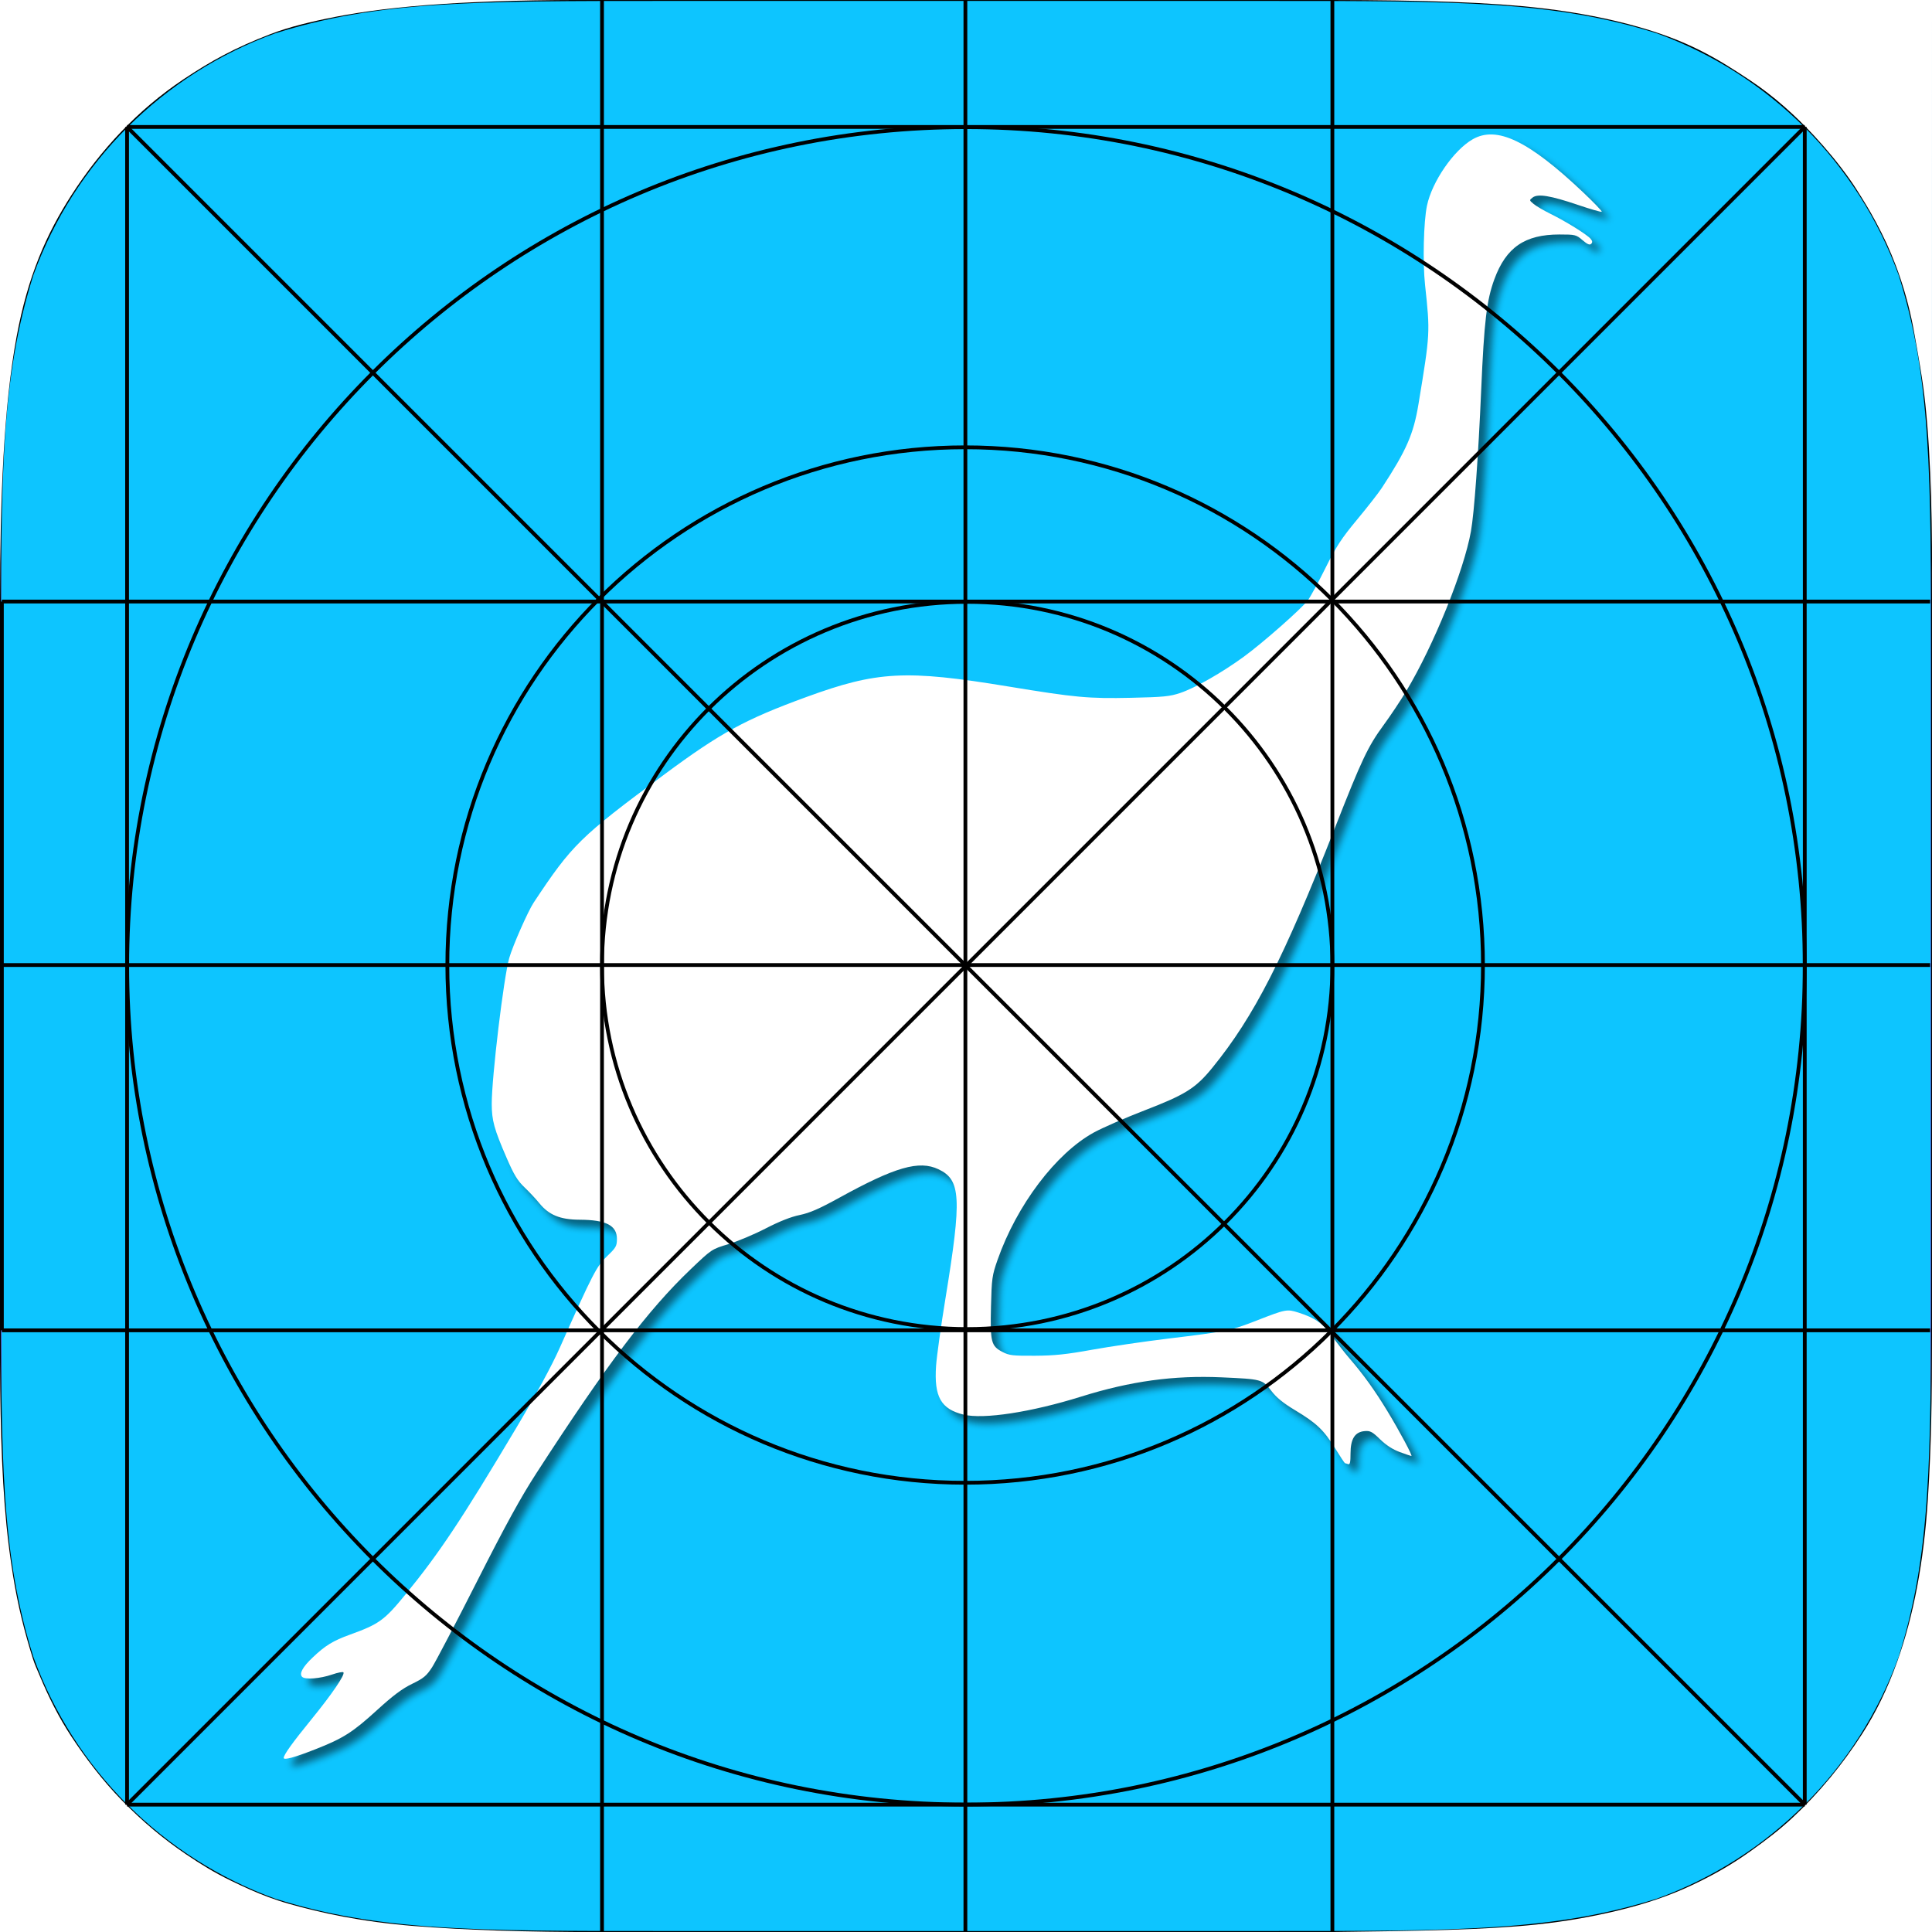
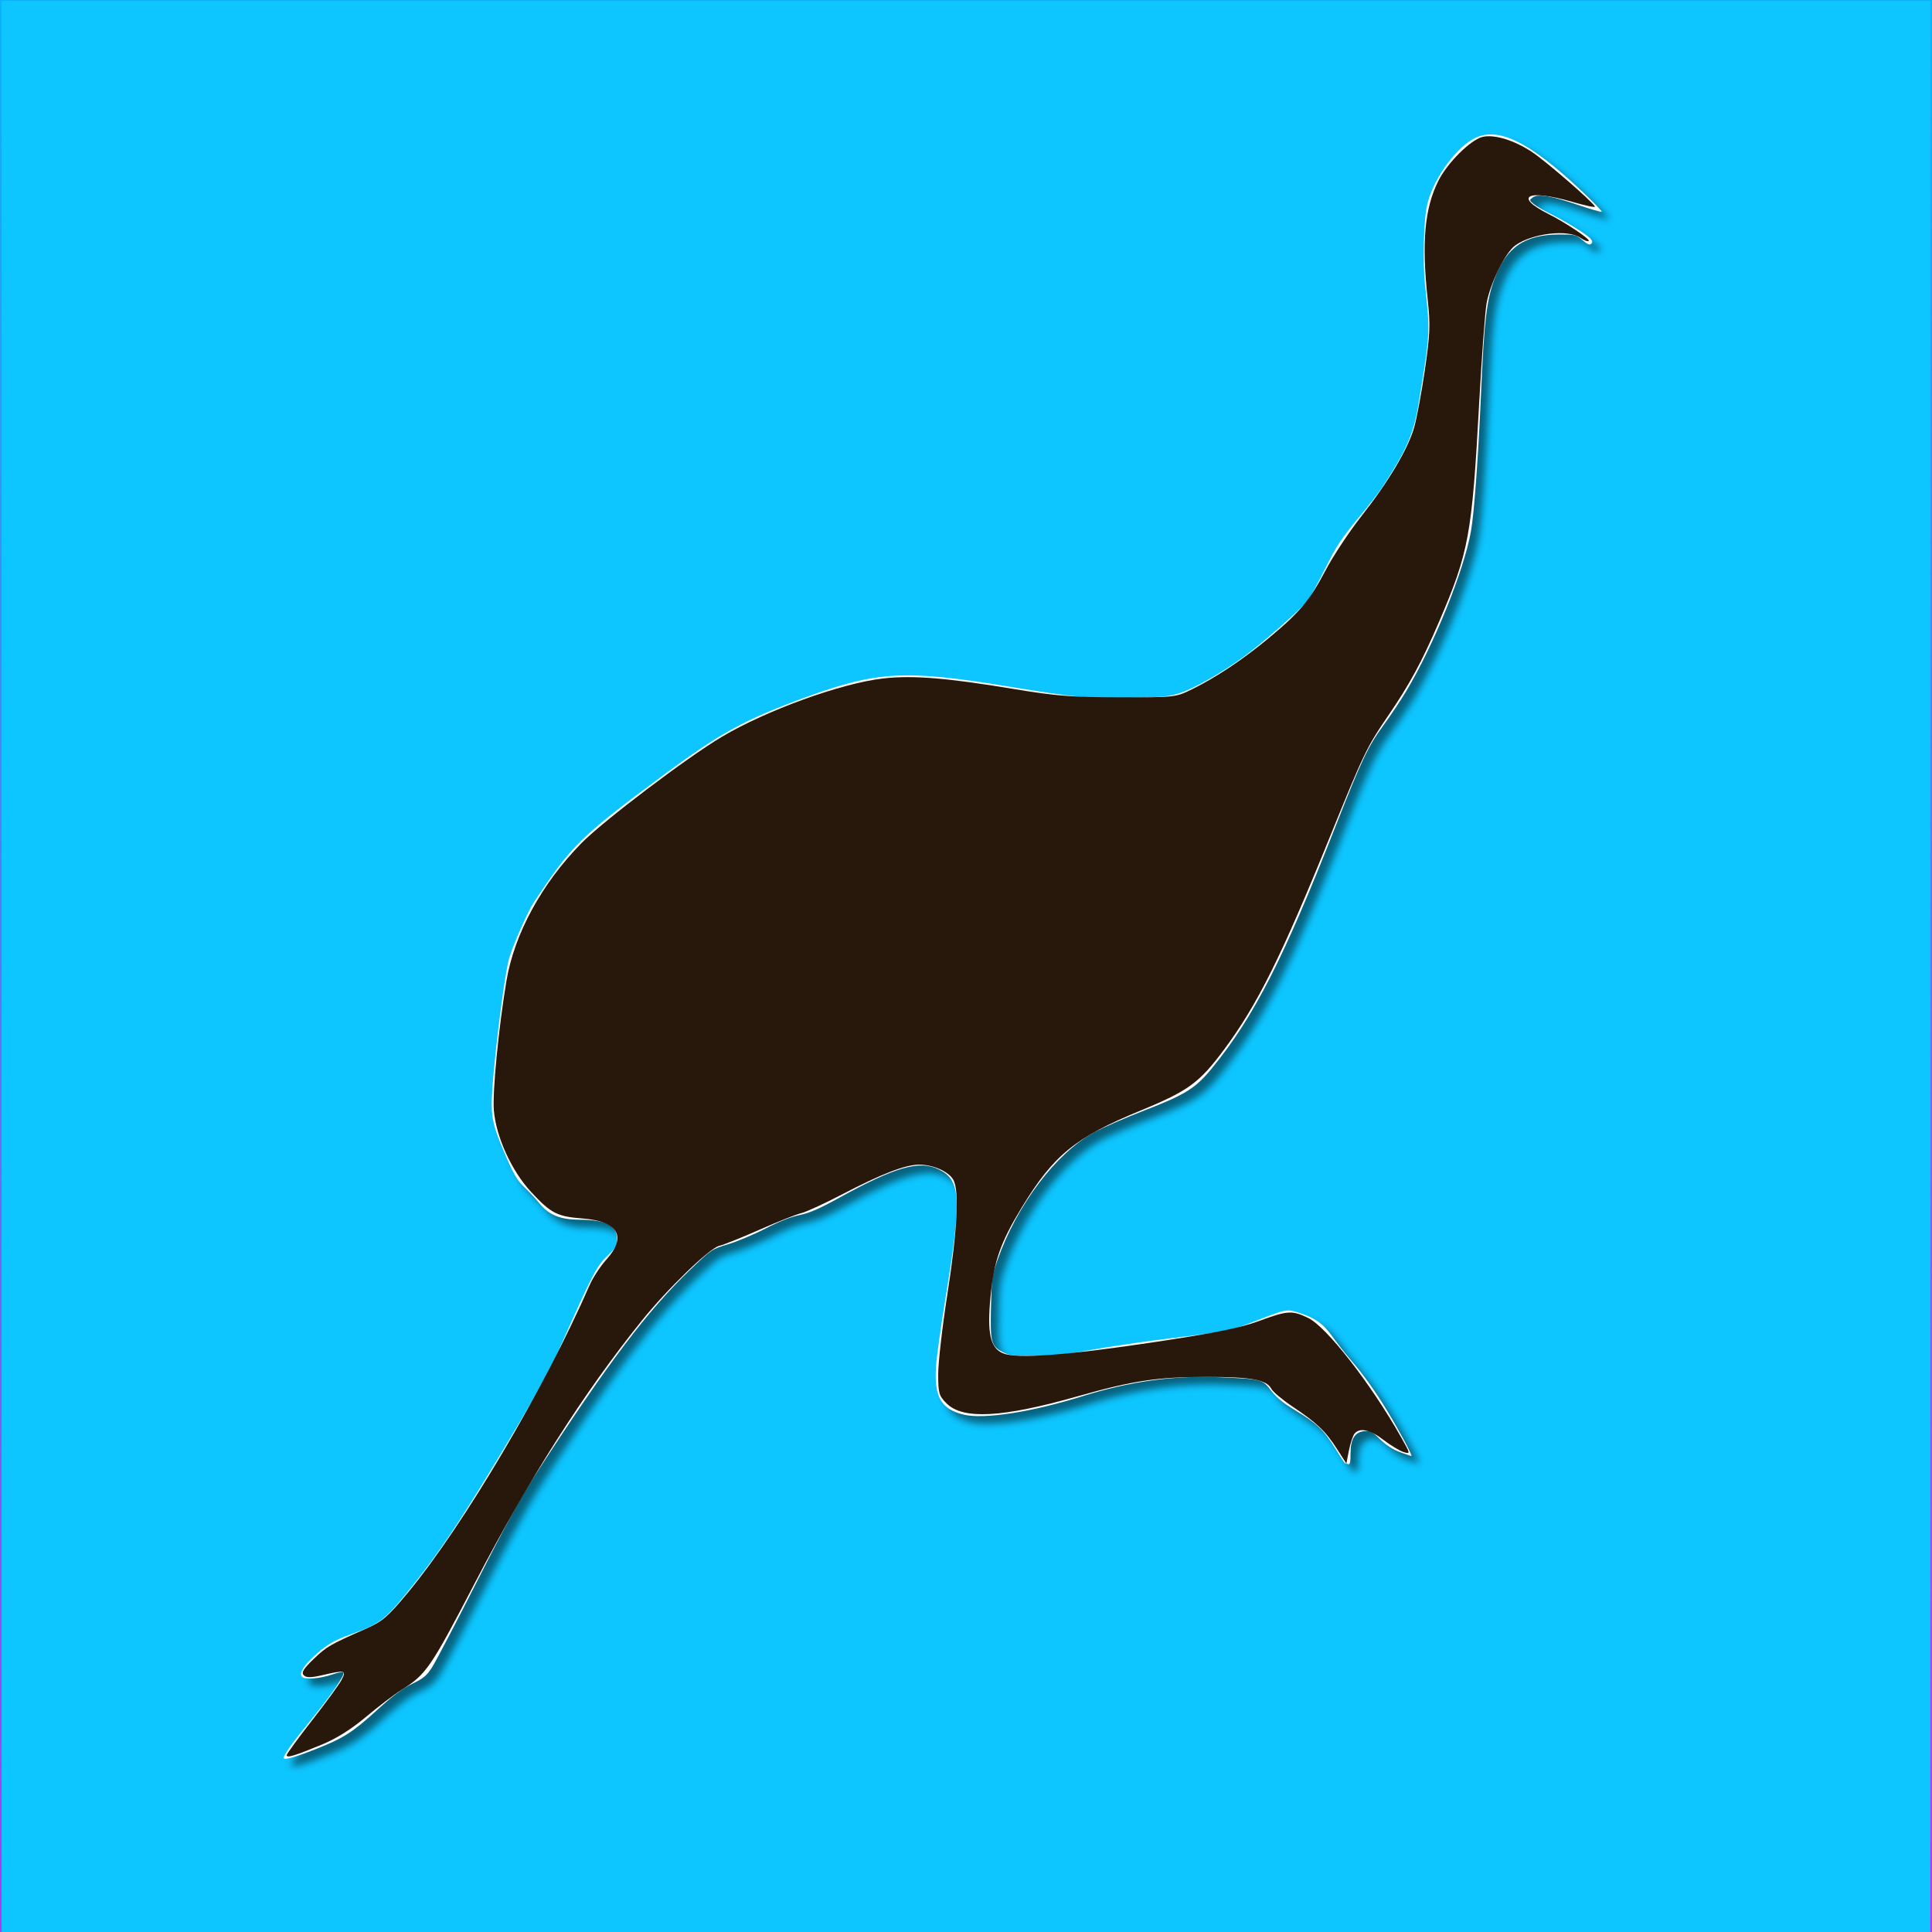
<svg xmlns="http://www.w3.org/2000/svg" xmlns:xlink="http://www.w3.org/1999/xlink" width="1024" height="1024" id="svg2" version="1.1">
  <defs id="defs4">
    <linearGradient id="linearGradient3902">
      <stop style="stop-color:#ffffff;stop-opacity:1;" offset="0" id="stop3904" />
      <stop style="stop-color:#fff9f9;stop-opacity:0.729;" offset="1" id="stop3906" />
    </linearGradient>
    <linearGradient id="linearGradient4110">
      <stop style="stop-color:#0eb0fb;stop-opacity:1;" offset="0" id="stop4112" />
      <stop style="stop-color:#ff00f3;stop-opacity:1;" offset="1" id="stop4114" />
    </linearGradient>
    <linearGradient id="linearGradient4483">
      <stop style="stop-color:#056aff;stop-opacity:1;" offset="0" id="stop4485" />
      <stop style="stop-color:#ffffff;stop-opacity:0;" offset="1" id="stop4487" />
    </linearGradient>
    <linearGradient xlink:href="#linearGradient4110" id="linearGradient4116" x1="511.68" y1="0" x2="511.68" y2="1461.44" gradientUnits="userSpaceOnUse" gradientTransform="scale(1,1.001095)" />
    <linearGradient xlink:href="#linearGradient3902" id="linearGradient3908" x1="509.138" y1="513.901" x2="467.16" y2="1029.114" gradientUnits="userSpaceOnUse" gradientTransform="matrix(1.25243,0,0,1.25243,-80.97175,-167.1616)" />
    <filter style="color-interpolation-filters:sRGB;" id="filter4143">
      <feFlood flood-opacity="0.5" flood-color="rgb(0,0,0)" result="flood" id="feFlood4145" />
      <feComposite in="flood" in2="SourceGraphic" operator="in" result="composite1" id="feComposite4147" />
      <feGaussianBlur in="composite" stdDeviation="2" result="blur" id="feGaussianBlur4149" />
      <feOffset dx="4" dy="4" result="offset" id="feOffset4151" />
      <feComposite in="SourceGraphic" in2="offset" operator="over" result="composite2" id="feComposite4153" />
    </filter>
  </defs>
  <g id="layer5" style="display:inline">
    <rect style="color:#000000;fill:url(#linearGradient4116);fill-opacity:1;fill-rule:nonzero;stroke:none;stroke-width:2;marker:none;visibility:visible;display:inline;overflow:visible;enable-background:accumulate" id="rect4108" width="1024" height="1024" x="0" y="1.5099033e-14" />
    <path style="fill:#3f8df9;fill-opacity:1" d="m 1.171,429.323 0,-49.219 510.938,0 510.937,0 0,49.219 0,49.219 -510.937,0 -510.938,0 0,-49.219 z" id="path3038" />
    <path style="fill:#3f8df9;fill-opacity:1" d="m 1.015,457.448 0,-244.531 510.938,0 510.938,0 0,244.531 0,244.531 -510.938,0 -510.938,0 0,-244.531 z" id="path3808" />
    <path style="fill:#3f8df9;fill-opacity:1" d="m 1.015,544.948 0,-332.031 510.938,0 510.938,0 0,332.031 0,332.031 -510.938,0 -510.938,0 0,-332.031 z" id="path3810" />
    <path style="fill:#0dc5ff;fill-opacity:1" d="m 1.015,498.854 0,-435.938 510.938,0 510.938,0 0,435.938 0,435.938 -510.938,0 -510.938,0 0,-435.938 z" id="path3812" />
    <path style="fill:#0dc5ff;fill-opacity:1" d="m 1.015,487.135 0,-447.656 510.938,0 510.938,0 0,447.656 0,447.656 -510.938,0 -510.938,0 0,-447.656 z" id="path3814" />
    <path style="fill:#0dc5ff;fill-opacity:1" d="m 1.015,487.135 0,-447.656 510.938,0 510.938,0 0,447.656 0,447.656 -510.938,0 -510.938,0 0,-447.656 z" id="path3816" />
    <path style="fill:#0dc5ff;fill-opacity:1" d="m 1.015,487.135 0,-447.656 510.938,0 510.938,0 0,447.656 0,447.656 -510.938,0 -510.938,0 0,-447.656 z" id="path3818" />
    <path style="fill:#0dc5ff;fill-opacity:1" d="m 1.015,26.979 0,-12.5 510.938,0 510.938,0 0,12.5 0,12.5 -510.938,0 -510.938,0 0,-12.5 z" id="path3820" />
    <path style="fill:#0dc5ff;fill-opacity:1" d="m 1.015,474.635 0,-460.156 510.938,0 510.938,0 0,460.156 0,460.156 -510.938,0 -510.938,0 0,-460.156 z" id="path3822" />
    <path style="fill:#0dc5ff;fill-opacity:1" d="m 1.015,7.448 0,-7.031 510.938,0 510.938,0 0,7.031 0,7.031 -510.938,0 -510.938,0 0,-7.031 z" id="path3824" />
    <path style="fill:#0dc5ff;fill-opacity:1" d="m 1.015,467.604 0,-467.188 510.938,0 510.938,0 0,467.188 0,467.188 -510.938,0 -510.938,0 0,-467.188 z" id="path3826" />
    <path style="fill:#0dc5ff;fill-opacity:1" d="m 1.015,972.292 0,-20.312 510.938,0 510.938,0 0,20.312 0,20.312 -510.938,0 -510.938,0 0,-20.312 z" id="path3828" />
    <path style="fill:#0dc5ff;fill-opacity:1" d="m 1.015,943.385 0,-8.594 510.938,0 510.938,0 0,8.594 0,8.594 -510.938,0 -510.938,0 0,-8.594 z" id="path3830" />
    <path style="fill:#0dc5ff;fill-opacity:1" d="m 1.015,512.135 0,-511.719 510.938,0 510.938,0 0,511.719 0,511.719 -510.938,0 -510.938,0 0,-511.719 z" id="path3832" />
    <path style="fill:#0dc5ff;fill-opacity:1" d="m 1.015,512.135 0,-511.719 510.938,0 510.938,0 0,511.719 0,511.719 -510.938,0 -510.938,0 0,-511.719 z" id="path3834" />
    <path style="fill:#0dc5ff;fill-opacity:1" d="m 1.015,512.135 0,-511.719 510.938,0 510.938,0 0,511.719 0,511.719 -510.938,0 -510.938,0 0,-511.719 z" id="path3836" />
    <path style="fill:#0dc5ff;fill-opacity:1" d="m 1.015,512.135 0,-511.719 510.938,0 510.938,0 0,511.719 0,511.719 -510.938,0 -510.938,0 0,-511.719 z" id="path3838" />
    <path style="fill:#0dc5ff;fill-opacity:1" d="m 1.015,512.135 0,-511.719 510.938,0 510.938,0 0,511.719 0,511.719 -510.938,0 -510.938,0 0,-511.719 z" id="path3840" />
    <path style="fill:#0dc5ff;fill-opacity:1" d="m 1.015,512.135 0,-511.719 510.938,0 510.938,0 0,511.719 0,511.719 -510.938,0 -510.938,0 0,-511.719 z" id="path3842" />
    <path style="fill:#0dc5ff;fill-opacity:1" d="m 1.015,512.135 0,-511.719 510.938,0 510.938,0 0,511.719 0,511.719 -510.938,0 -510.938,0 0,-511.719 z" id="path3844" />
    <path style="fill:#0dc5ff;fill-opacity:1" d="m 1.015,512.135 0,-511.719 510.938,0 510.938,0 0,511.719 0,511.719 -510.938,0 -510.938,0 0,-511.719 z" id="path3986" />
  </g>
  <g id="layer3" style="display:inline">
    <path style="fill:#ffffff;fill-opacity:1;filter:url(#filter4143)" d="m 150.378,931.732 c 0.008,-1.674 4.528,-7.963 14.768,-20.545 10.886,-13.376 17.743,-23.442 16.89,-24.795 -0.264,-0.419 -2.995,0.104 -6.07,1.162 -6.31,2.171 -14.226,2.783 -15.82,1.224 -1.684,-1.647 0.228,-5.195 5.504,-10.211 6.724,-6.393 10.845,-8.925 19.783,-12.155 15.418,-5.572 18.247,-7.603 29.196,-20.967 18.08,-22.067 29.917,-39.839 58.668,-88.078 11.013,-18.478 19.088,-33.326 23.406,-43.034 17.425,-39.184 19.511,-43.223 25.046,-48.512 4.749,-4.537 5.232,-5.385 5.232,-9.176 0,-7.138 -5.765,-10.1 -19.791,-10.169 -10.317,-0.051 -16.261,-2.494 -21.362,-8.782 -1.784,-2.199 -5.314,-5.973 -7.846,-8.387 -3.676,-3.507 -5.583,-6.65 -9.474,-15.621 -6.596,-15.208 -7.877,-19.868 -7.877,-28.652 0,-14.225 6.334,-66.993 9.274,-77.264 1.864,-6.511 9.936,-24.817 12.947,-29.361 20.372,-30.747 24.509,-34.801 69.498,-68.114 29.664,-21.965 42.639,-29.031 75.038,-40.864 37.546,-13.713 52.726,-14.514 106.702,-5.635 35.972,5.918 42.732,6.543 65.431,6.051 17.107,-0.371 20.522,-0.706 26.032,-2.561 7.881,-2.652 22.098,-10.761 33.702,-19.222 10.049,-7.328 30.448,-25.299 33.952,-29.911 1.289,-1.697 5.452,-9.326 9.251,-16.952 5.765,-11.575 8.549,-15.842 16.843,-25.821 5.465,-6.575 11.346,-14.106 13.068,-16.736 13.1,-20.005 16.822,-28.512 19.459,-44.469 6.211,-37.592 6.217,-37.69 3.485,-63.117 -1.295,-12.055 -0.775,-33.589 1.016,-42.078 2.687,-12.738 14.135,-29.36 24.203,-35.143 12.772,-7.336 29.569,0.696 58.361,27.909 5.806,5.487 10.328,10.201 10.049,10.475 -0.279,0.274 -5.979,-1.36 -12.667,-3.631 -14.482,-4.917 -21.156,-6.011 -23.916,-3.92 -1.869,1.415 -1.858,1.48 0.535,3.463 1.342,1.111 5.422,3.493 9.068,5.292 8.118,4.007 19.231,10.927 21.089,13.133 1.004,1.191 1.083,1.915 0.294,2.688 -0.789,0.773 -2.022,0.247 -4.579,-1.953 -3.366,-2.896 -3.831,-3.011 -12.213,-3.011 -18.373,0 -28.307,6.835 -34.52,23.752 -4.079,11.106 -5.398,22.188 -6.963,58.492 -1.525,35.369 -3.689,65.251 -5.437,75.071 -3.732,20.965 -19.741,60.496 -34.335,84.784 -2.953,4.915 -8.325,12.968 -11.938,17.896 -8.32,11.35 -11.557,18.181 -25.772,54.385 -27.324,69.592 -42.895,100.073 -65.007,127.254 -8.81,10.83 -14.196,14.225 -35.773,22.549 -10.352,3.994 -22.547,9.31 -27.1,11.815 -20.092,11.052 -40.805,38.47 -50.986,67.489 -2.881,8.213 -3.109,9.843 -3.476,24.853 -0.457,18.697 0.069,20.78 6.044,23.913 3.583,1.879 5.401,2.094 17.18,2.033 10.453,-0.054 16.697,-0.706 30.248,-3.157 9.391,-1.699 27.613,-4.368 40.493,-5.932 30.915,-3.753 33.149,-4.209 46.835,-9.559 15.437,-6.035 16.047,-6.151 22.151,-4.221 8.818,2.788 13.066,5.781 17.99,12.676 2.527,3.539 6.641,8.801 9.141,11.694 7.3,8.446 13.426,16.972 20.059,27.917 6.551,10.811 13.447,23.724 12.669,23.724 -0.255,0 -3.004,-0.931 -6.108,-2.07 -3.739,-1.371 -7.263,-3.647 -10.438,-6.743 -4.151,-4.048 -5.249,-4.634 -8.199,-4.385 -5.175,0.437 -7.503,4.112 -7.503,11.844 0,4.734 -0.3,6.044 -1.299,5.668 -0.715,-0.269 -1.454,-0.489 -1.642,-0.489 -0.188,0 -2.537,-3.55 -5.219,-7.89 -5.992,-9.695 -9.823,-13.342 -21.183,-20.168 -6.391,-3.84 -9.922,-6.725 -12.699,-10.373 -4.58,-6.018 -5.033,-6.14 -26.259,-7.081 -25.45,-1.128 -48.213,1.995 -74.558,10.23 -26.327,8.229 -51.631,12.112 -62.19,9.542 -12.052,-2.934 -15.743,-9.467 -14.619,-25.875 0.343,-5.011 2.59,-21.141 4.993,-35.844 8.692,-53.191 8.175,-62.697 -3.716,-68.339 -10.276,-4.876 -22.923,-1.244 -52.582,15.097 -10.658,5.873 -15.662,8.053 -21.009,9.156 -4.63,0.955 -10.764,3.38 -18.026,7.128 -6.054,3.125 -14.959,6.872 -19.789,8.326 -8.769,2.641 -8.797,2.659 -19.878,13.226 -22.696,21.641 -44.398,50.326 -81.913,108.273 -8.18,12.634 -16.333,27.497 -31.396,57.232 -11.191,22.091 -21.905,42.569 -23.808,45.507 -2.962,4.572 -4.488,5.839 -10.59,8.795 -5.231,2.534 -10.143,6.204 -18.448,13.785 -13.012,11.878 -18.015,15.067 -32.683,20.834 -11.121,4.372 -16.923,5.962 -16.917,4.636 z" id="path4020" />
+     <path style="fill:#28170b;stroke-width:1.562" d="m 151.955,930.287 c 0.002,-0.702 6.043,-8.996 13.425,-18.43 7.382,-9.434 14.43,-19.102 15.662,-21.484 2.667,-5.157 1.994,-5.32 -10.257,-2.492 -6.071,1.401 -8.402,1.405 -9.791,0.016 -1.389,-1.389 -0.153,-3.423 5.191,-8.543 6.971,-6.68 8.626,-7.638 27.819,-16.108 8.738,-3.856 11.572,-6.295 22.119,-19.03 29.6,-35.741 72.394,-108.136 96.383,-163.052 1.735,-3.972 5.695,-10.034 8.8,-13.471 11.128,-12.317 6.423,-20.413 -12.715,-21.883 -13.318,-1.022 -16.647,-2.752 -27.154,-14.1 -10.336,-11.164 -18.564,-29.263 -19.695,-43.324 -0.779,-9.677 2.591,-44.18 6.698,-68.585 4.19,-24.894 18.682,-51.48 39.761,-72.94 11.561,-11.77 56.095,-45.492 74.45,-56.374 23.748,-14.081 63.269,-28.37 85.425,-30.888 15.683,-1.782 33.896,-0.303 69.813,5.671 21.659,3.602 30.529,4.294 55.469,4.327 29.255,0.039 29.815,-0.023 38.423,-4.253 12.754,-6.267 27.145,-15.864 40.63,-27.095 16.569,-13.799 21.709,-19.924 30.144,-35.918 4.044,-7.669 12.616,-20.624 19.048,-28.788 14.22,-18.049 24.55,-35.39 27.883,-46.808 1.369,-4.69 3.934,-18.401 5.699,-30.469 2.763,-18.889 2.979,-24.071 1.551,-37.238 -3.319,-30.594 -1.7,-48.649 5.675,-63.268 4.787,-9.489 16.945,-21.585 23.298,-23.18 6.135,-1.54 16.832,1.711 26.291,7.99 7.509,4.984 32.354,26.554 33.368,28.969 0.247,0.587 -5.282,-0.592 -12.286,-2.621 -23.569,-6.827 -31.044,-2.9 -12.381,6.502 9.161,4.615 22.268,13.374 21.365,14.277 -0.468,0.468 -2.459,-0.276 -4.425,-1.652 -6.584,-4.611 -25.423,-2.434 -34.449,3.981 -5.242,3.726 -13.22,19.715 -15.24,30.542 -0.833,4.466 -2.615,28.372 -3.96,53.125 -3.803,69.978 -5.466,79.026 -21.315,115.962 -9.03,21.045 -15.601,33.161 -27.053,49.883 -11.081,16.18 -12.855,19.867 -30.498,63.39 -25.883,63.847 -38.543,89.35 -56.132,113.073 -13.257,17.879 -19.08,22.155 -44.339,32.558 -34.861,14.357 -46.164,23.577 -63.184,51.543 -11.132,18.292 -14.66,28.325 -16.442,46.758 -1.909,19.744 -0.207,27.609 6.583,30.421 7.327,3.035 33.639,1.083 80.496,-5.972 31.805,-4.788 45.371,-7.526 55.123,-11.122 15.26,-5.628 17.6,-5.773 26.164,-1.627 9.726,4.708 33.15,34.771 49.123,63.046 5.095,9.018 5.117,9.14 1.444,8.028 -2.051,-0.621 -6.833,-3.511 -10.626,-6.423 -7.166,-5.5 -12.669,-6.693 -15.413,-3.341 -0.879,1.074 -2.21,5.078 -2.958,8.898 l -1.36,6.945 -4.982,-7.763 c -6.022,-9.384 -10.672,-13.819 -23.432,-22.347 -5.351,-3.576 -10.433,-7.819 -11.295,-9.43 -2.641,-4.936 -10.46,-6.382 -34.506,-6.382 -25.791,0 -39.133,2.008 -68.221,10.268 -39.864,11.32 -60.794,12.459 -69.473,3.781 -4.04,-4.04 -4.433,-5.422 -4.433,-15.563 0,-6.121 2.165,-24.984 4.811,-41.917 5.313,-34.001 6.437,-55.251 3.226,-60.998 -2.467,-4.416 -10.657,-8.071 -18.084,-8.071 -7.345,0 -20.061,4.895 -40.734,15.679 -9.453,4.931 -19.297,9.455 -21.875,10.052 -2.578,0.597 -12.422,4.501 -21.875,8.675 -9.453,4.174 -19.17,8.072 -21.592,8.663 -5.185,1.264 -27.468,22.821 -41.082,39.744 -30.723,38.19 -59.363,83.198 -88.317,138.793 -23.635,45.383 -25.852,48.609 -39.077,56.86 -3.744,2.336 -12.13,8.722 -18.636,14.191 -7.796,6.554 -15.787,11.572 -23.438,14.719 -14.63,6.018 -18.64,7.227 -18.636,5.621 z" id="path3957" />
  </g>
-   <g id="layer1" transform="translate(50.25,211.5217)" style="display:inline">
-     <path d="m 301.954,-211.522 319.591,0 c 101.416,0 152.123,0 206.708,17.26 59.597,21.692 106.545,68.639 128.237,128.237 C 973.75,-11.441 973.75,39.267 973.75,140.683 l 0,319.591 c 0,101.416 0,152.123 -17.26,206.708 -21.692,59.598 -68.639,106.545 -128.237,128.237 -54.585,17.26 -105.293,17.26 -206.708,17.26 l -319.591,0 c -101.416,0 -152.123,0 -206.708,-17.26 C 35.649,773.527 -11.299,726.58 -32.99,666.982 -50.25,612.397 -50.25,561.69 -50.25,460.274 l 0,-319.591 c 0,-101.416 0,-152.123 17.26,-206.708 21.692,-59.598 68.639,-106.545 128.237,-128.237 54.585,-17.26 105.293,-17.26 206.708,-17.26 l 0,0" id="path5" style="fill:none;stroke:#000000;stroke-opacity:1" />
+   <g id="layer1" transform="translate(50.25,211.5217)" style="display:none">
+     <path d="m 301.954,-211.522 h 319.591 c 101.416,0 152.123,0 206.708,17.26 59.597,21.692 106.545,68.639 128.237,128.237 C 973.75,-11.441 973.75,39.267 973.75,140.683 v 319.591 c 0,101.416 0,152.123 -17.26,206.708 -21.692,59.598 -68.639,106.545 -128.237,128.237 -54.585,17.26 -105.293,17.26 -206.708,17.26 H 301.954 c -101.416,0 -152.123,0 -206.708,-17.26 C 35.649,773.527 -11.299,726.58 -32.99,666.982 -50.25,612.397 -50.25,561.69 -50.25,460.274 V 140.683 c 0,-101.416 0,-152.123 17.26,-206.708 21.692,-59.598 68.639,-106.545 128.237,-128.237 54.585,-17.26 105.293,-17.26 206.708,-17.26 v 0" id="path5" style="fill:none;stroke:#000000;stroke-opacity:1" />
  </g>
-   <g id="layer6" style="display:inline">
-     <path style="color:#000000;fill:#ffffff;fill-opacity:1;fill-rule:nonzero;stroke:none;stroke-width:2;marker:none;visibility:visible;display:inline;overflow:visible;enable-background:accumulate" d="m -0.035,708.406 c 0.056,38.758 0.616,71.022 3.489,100.185 0.876,8.89 2.023,17.507 3.365,25.913 2.729,17.101 6.252,30.632 10.625,44.629 0.983,3.147 2.344,6.009 3.547,8.898 4.954,11.9 10.442,22.625 16.752,32.231 7.482,11.39 16.591,23.442 26.69,33.796 11.282,11.566 22.163,20.606 34.238,28.786 7.754,5.252 15.168,9.81 23.655,13.919 3.343,1.619 6.784,3.258 10.455,4.875 6.011,2.647 12.647,5.24 20.382,7.431 16.339,4.627 37.836,9.506 66.674,11.786 26.049,2.06 58.072,3.218 99.208,3.175 l -319.082,0 z" id="path4146" />
-     <path style="color:#000000;fill:#ffffff;fill-opacity:1;fill-rule:nonzero;stroke:none;stroke-width:2;marker:none;visibility:visible;display:inline;overflow:visible;enable-background:accumulate" d="m 1024,708.375 c -0.028,33.525 -0.364,57.519 -2.187,86.13 -2.143,33.631 -7.677,62.031 -16.131,85.827 -5.158,14.519 -11.404,27.324 -18.63,38.558 -10.393,16.158 -22.651,31.168 -36.895,44.464 -6.864,6.408 -13.969,11.816 -21.919,17.502 -10.374,7.42 -20.225,13.062 -32.182,18.638 -10.69,4.986 -23.165,9.5 -39.906,13.451 -11.585,2.734 -25.212,5.338 -41.704,7.074 -27.233,2.867 -62.178,3.412 -108.259,3.98 L 1024,1024 z" id="path4146-5" />
-     <path style="color:#000000;fill:#ffffff;fill-opacity:1;fill-rule:nonzero;stroke:none;stroke-width:2;marker:none;visibility:visible;display:inline;overflow:visible;enable-background:accumulate" d="m 1023.957,318.263 c 0.184,-39.141 -0.3,-73.559 -3.476,-103.941 -1.411,-13.5 -3.854,-26.31 -5.955,-38.188 -3.619,-20.458 -10.117,-38.447 -17.297,-52.709 -2.127,-4.226 -3.907,-7.555 -5.778,-10.817 -1.498,-2.612 -3.054,-5.182 -4.893,-8.136 -1.96,-3.148 -3.873,-6.196 -5.993,-9.197 C 974.885,87.233 968.403,79.35 961.655,72.083 951.59,61.242 940.401,51.101 927.773,42.698 909.733,30.694 894.472,21.39 866.087,13.615 853.187,10.081 837.403,6.746 817.428,4.388 790.091,1.161 754.657,0.081 706.188,0 L 1024,0 z" id="path4146-5-3" />
-     <path style="color:#000000;fill:#ffffff;fill-opacity:1;fill-rule:nonzero;stroke:none;stroke-width:2;marker:none;visibility:visible;display:inline;overflow:visible;enable-background:accumulate" d="M 0,318.48 C 0.044,264.215 1.952,215.427 8.798,178.458 14.755,146.294 24.641,123.979 37.89,103.38 53.291,79.435 73.015,58.195 97.25,42.031 111.804,32.324 124.486,25.31 143.391,18.055 153.253,14.271 164.742,11.469 178.089,8.873 208.323,2.991 250.7,-0.293 319.082,0 L 0,0 z" id="path4146-5-3-7" />
+   <g id="layer6" style="display:none">
+     <path style="color:#000000;display:inline;overflow:visible;visibility:visible;fill:#ffffff;fill-opacity:1;fill-rule:nonzero;stroke:none;stroke-width:2;marker:none;enable-background:accumulate" d="m -0.035,708.406 c 0.056,38.758 0.616,71.022 3.489,100.185 0.876,8.89 2.023,17.507 3.365,25.913 2.729,17.101 6.252,30.632 10.625,44.629 0.983,3.147 2.344,6.009 3.547,8.898 4.954,11.9 10.442,22.625 16.752,32.231 7.482,11.39 16.591,23.442 26.69,33.796 11.282,11.566 22.163,20.606 34.238,28.786 7.754,5.252 15.168,9.81 23.655,13.919 3.343,1.619 6.784,3.258 10.455,4.875 6.011,2.647 12.647,5.24 20.382,7.431 16.339,4.627 37.836,9.506 66.674,11.786 26.049,2.06 58.072,3.218 99.208,3.175 H -0.035 Z" id="path4146" />
+     <path style="color:#000000;display:inline;overflow:visible;visibility:visible;fill:#ffffff;fill-opacity:1;fill-rule:nonzero;stroke:none;stroke-width:2;marker:none;enable-background:accumulate" d="m 1024,708.375 c -0.028,33.525 -0.364,57.519 -2.187,86.13 -2.143,33.631 -7.677,62.031 -16.131,85.827 -5.158,14.519 -11.404,27.324 -18.63,38.558 -10.393,16.158 -22.651,31.168 -36.895,44.464 -6.864,6.408 -13.969,11.816 -21.919,17.502 -10.374,7.42 -20.225,13.062 -32.182,18.638 -10.69,4.986 -23.165,9.5 -39.906,13.451 -11.585,2.734 -25.212,5.338 -41.704,7.074 -27.233,2.867 -62.178,3.412 -108.259,3.98 H 1024 Z" id="path4146-5" />
+     <path style="color:#000000;display:inline;overflow:visible;visibility:visible;fill:#ffffff;fill-opacity:1;fill-rule:nonzero;stroke:none;stroke-width:2;marker:none;enable-background:accumulate" d="m 1023.957,318.263 c 0.184,-39.141 -0.3,-73.559 -3.476,-103.941 -1.411,-13.5 -3.854,-26.31 -5.955,-38.188 -3.619,-20.458 -10.117,-38.447 -17.297,-52.709 -2.127,-4.226 -3.907,-7.555 -5.778,-10.817 -1.498,-2.612 -3.054,-5.182 -4.893,-8.136 -1.96,-3.148 -3.873,-6.196 -5.993,-9.197 C 974.885,87.233 968.403,79.35 961.655,72.083 951.59,61.242 940.401,51.101 927.773,42.698 909.733,30.694 894.472,21.39 866.087,13.615 853.187,10.081 837.403,6.746 817.428,4.388 790.091,1.161 754.657,0.081 706.188,0 H 1024 Z" id="path4146-5-3" />
+     <path style="color:#000000;display:inline;overflow:visible;visibility:visible;fill:#ffffff;fill-opacity:1;fill-rule:nonzero;stroke:none;stroke-width:2;marker:none;enable-background:accumulate" d="M 0,318.48 C 0.044,264.215 1.952,215.427 8.798,178.458 14.755,146.294 24.641,123.979 37.89,103.38 53.291,79.435 73.015,58.195 97.25,42.031 111.804,32.324 124.486,25.31 143.391,18.055 153.253,14.271 164.742,11.469 178.089,8.873 208.323,2.991 250.7,-0.293 319.082,0 H 0 Z" id="path4146-5-3-7" />
  </g>
-   <g id="layer2" style="display:inline" transform="translate(0,-2.205444)">
-     <path style="color:#000000;fill:none;stroke:#000000;stroke-width:2;stroke-linecap:butt;stroke-linejoin:miter;stroke-miterlimit:4;stroke-opacity:1;stroke-dasharray:none;stroke-dashoffset:0;marker:none;visibility:visible;display:inline;overflow:visible;enable-background:accumulate" d="m 0.998,321.035 0,386.277" id="path4024" />
-     <path style="color:#000000;fill:none;stroke:#000000;stroke-width:1.006;stroke-linecap:butt;stroke-linejoin:miter;stroke-miterlimit:4;stroke-opacity:1;stroke-dasharray:none;stroke-dashoffset:0;marker:none;visibility:visible;display:inline;overflow:visible;enable-background:accumulate" id="path3129" d="m 600.321,298.862 a 138,138 0 1 1 -276,0 138,138 0 1 1 276,0 z" transform="matrix(1.988799,0,0,1.988471,-407.9102,-80.58559)" />
-     <path style="color:#000000;fill:none;stroke:#000000;stroke-width:0.621;stroke-linecap:butt;stroke-linejoin:miter;stroke-miterlimit:4;stroke-opacity:1;stroke-dasharray:none;stroke-dashoffset:0;marker:none;visibility:visible;display:inline;overflow:visible;enable-background:accumulate" id="path3129-9" d="m 600.321,298.862 a 138,138 0 1 1 -276,0 138,138 0 1 1 276,0 z" transform="matrix(3.221508,0,0,3.221159,-977.3893,-448.559)" />
-     <path style="color:#000000;fill:none;stroke:#000000;stroke-width:2;stroke-linecap:butt;stroke-linejoin:miter;stroke-miterlimit:4;stroke-opacity:1;stroke-dasharray:none;stroke-dashoffset:0;marker:none;visibility:visible;display:inline;overflow:visible;enable-background:accumulate" d="M 67.352,69.49 956.562,958.705" id="path4011" />
-     <path style="color:#000000;fill:none;stroke:#000000;stroke-width:2;stroke-linecap:butt;stroke-linejoin:miter;stroke-miterlimit:4;stroke-opacity:1;stroke-dasharray:none;stroke-dashoffset:0;marker:none;visibility:visible;display:inline;overflow:visible;enable-background:accumulate" d="m 0.998,707.312 1022.003,0" id="path4028" />
-     <path style="color:#000000;fill:none;stroke:#000000;stroke-width:2;stroke-linecap:butt;stroke-linejoin:miter;stroke-miterlimit:4;stroke-opacity:1;stroke-dasharray:none;stroke-dashoffset:0;marker:none;visibility:visible;display:inline;overflow:visible;enable-background:accumulate" d="m 0.998,513.693 1022.003,0" id="path4030" />
-     <path style="color:#000000;fill:none;stroke:#000000;stroke-width:2;stroke-linecap:butt;stroke-linejoin:miter;stroke-miterlimit:4;stroke-opacity:1;stroke-dasharray:none;stroke-dashoffset:0;marker:none;visibility:visible;display:inline;overflow:visible;enable-background:accumulate" d="m 0.998,321.035 1022.003,0" id="path4032" />
-     <path style="color:#000000;fill:none;stroke:#000000;stroke-width:2;stroke-linecap:butt;stroke-linejoin:miter;stroke-miterlimit:4;stroke-opacity:1;stroke-dasharray:none;stroke-dashoffset:0;marker:none;visibility:visible;display:inline;overflow:visible;enable-background:accumulate" d="m 319.082,1026.205 0,-1024" id="path4034" />
-     <path style="color:#000000;fill:none;stroke:#000000;stroke-width:2;stroke-linecap:butt;stroke-linejoin:miter;stroke-miterlimit:4;stroke-opacity:1;stroke-dasharray:none;stroke-dashoffset:0;marker:none;visibility:visible;display:inline;overflow:visible;enable-background:accumulate" d="m 511.68,2.205 0,1024" id="path4036" />
-     <path style="color:#000000;fill:none;stroke:#000000;stroke-width:2;stroke-linecap:butt;stroke-linejoin:miter;stroke-miterlimit:4;stroke-opacity:1;stroke-dasharray:none;stroke-dashoffset:0;marker:none;visibility:visible;display:inline;overflow:visible;enable-background:accumulate" d="m 706.188,1026.205 0,-1024" id="path4038" />
-     <path style="color:#000000;fill:none;stroke:#000000;stroke-width:2;stroke-linecap:butt;stroke-linejoin:miter;stroke-miterlimit:4;stroke-opacity:1;stroke-dasharray:none;stroke-dashoffset:0;marker:none;visibility:visible;display:inline;overflow:visible;enable-background:accumulate" d="M 67.352,958.705 956.562,69.49" id="path4001" />
-     <path style="color:#000000;fill:none;stroke:#000000;stroke-width:2;stroke-linecap:butt;stroke-linejoin:miter;stroke-miterlimit:4;stroke-opacity:1;stroke-dasharray:none;stroke-dashoffset:0;marker:none;visibility:visible;display:inline;overflow:visible;enable-background:accumulate" d="m 956.562,69.49 0,889.215" id="path4003" />
-     <path style="color:#000000;fill:none;stroke:#000000;stroke-width:2;stroke-linecap:butt;stroke-linejoin:miter;stroke-miterlimit:4;stroke-opacity:1;stroke-dasharray:none;stroke-dashoffset:0;marker:none;visibility:visible;display:inline;overflow:visible;enable-background:accumulate" d="m 67.352,69.49 889.211,0" id="path4009" />
-     <path style="color:#000000;fill:none;stroke:#000000;stroke-width:2;stroke-linecap:butt;stroke-linejoin:miter;stroke-miterlimit:4;stroke-opacity:1;stroke-dasharray:none;stroke-dashoffset:0;marker:none;visibility:visible;display:inline;overflow:visible;enable-background:accumulate" d="m 67.352,958.705 0,-889.215" id="path4007" />
-     <path style="color:#000000;fill:none;stroke:#000000;stroke-width:2;stroke-linecap:butt;stroke-linejoin:miter;stroke-miterlimit:4;stroke-opacity:1;stroke-dasharray:none;stroke-dashoffset:0;marker:none;visibility:visible;display:inline;overflow:visible;enable-background:accumulate" d="m 956.562,958.705 -889.211,-3e-5" id="path4005" />
-     <path style="color:#000000;fill:none;stroke:#000000;stroke-width:1.429;stroke-linecap:butt;stroke-linejoin:miter;stroke-miterlimit:4;stroke-opacity:1;stroke-dasharray:none;stroke-dashoffset:0;marker:none;visibility:visible;display:inline;overflow:visible;enable-background:accumulate" id="path3129-7" d="m 600.321,298.862 a 138,138 0 1 1 -276,0 138,138 0 1 1 276,0 z" transform="matrix(1.402556,0,0,1.396448,-135.7972,96.56979)" />
+   <g id="layer2" style="display:none" transform="translate(0,-2.205444)">
+     <path style="color:#000000;display:inline;overflow:visible;visibility:visible;fill:none;stroke:#000000;stroke-width:2;stroke-linecap:butt;stroke-linejoin:miter;stroke-miterlimit:4;stroke-dasharray:none;stroke-dashoffset:0;stroke-opacity:1;marker:none;enable-background:accumulate" d="M 0.998,321.035 V 707.312" id="path4024" />
+     <circle style="color:#000000;display:inline;overflow:visible;visibility:visible;fill:none;stroke:#000000;stroke-width:1.006;stroke-linecap:butt;stroke-linejoin:miter;stroke-miterlimit:4;stroke-dasharray:none;stroke-dashoffset:0;stroke-opacity:1;marker:none;enable-background:accumulate" id="path3129" transform="matrix(1.988799,0,0,1.988471,-407.9102,-80.58559)" cx="462.321" cy="298.862" r="138" />
+     <circle style="color:#000000;display:inline;overflow:visible;visibility:visible;fill:none;stroke:#000000;stroke-width:0.621;stroke-linecap:butt;stroke-linejoin:miter;stroke-miterlimit:4;stroke-dasharray:none;stroke-dashoffset:0;stroke-opacity:1;marker:none;enable-background:accumulate" id="path3129-9" transform="matrix(3.221508,0,0,3.221159,-977.3893,-448.559)" cx="462.321" cy="298.862" r="138" />
+     <path style="color:#000000;display:inline;overflow:visible;visibility:visible;fill:none;stroke:#000000;stroke-width:2;stroke-linecap:butt;stroke-linejoin:miter;stroke-miterlimit:4;stroke-dasharray:none;stroke-dashoffset:0;stroke-opacity:1;marker:none;enable-background:accumulate" d="M 67.352,69.49 956.562,958.705" id="path4011" />
+     <path style="color:#000000;display:inline;overflow:visible;visibility:visible;fill:none;stroke:#000000;stroke-width:2;stroke-linecap:butt;stroke-linejoin:miter;stroke-miterlimit:4;stroke-dasharray:none;stroke-dashoffset:0;stroke-opacity:1;marker:none;enable-background:accumulate" d="M 0.998,707.312 H 1023.001" id="path4028" />
+     <path style="color:#000000;display:inline;overflow:visible;visibility:visible;fill:none;stroke:#000000;stroke-width:2;stroke-linecap:butt;stroke-linejoin:miter;stroke-miterlimit:4;stroke-dasharray:none;stroke-dashoffset:0;stroke-opacity:1;marker:none;enable-background:accumulate" d="M 0.998,513.693 H 1023.001" id="path4030" />
+     <path style="color:#000000;display:inline;overflow:visible;visibility:visible;fill:none;stroke:#000000;stroke-width:2;stroke-linecap:butt;stroke-linejoin:miter;stroke-miterlimit:4;stroke-dasharray:none;stroke-dashoffset:0;stroke-opacity:1;marker:none;enable-background:accumulate" d="M 0.998,321.035 H 1023.001" id="path4032" />
+     <path style="color:#000000;display:inline;overflow:visible;visibility:visible;fill:none;stroke:#000000;stroke-width:2;stroke-linecap:butt;stroke-linejoin:miter;stroke-miterlimit:4;stroke-dasharray:none;stroke-dashoffset:0;stroke-opacity:1;marker:none;enable-background:accumulate" d="M 319.082,1026.205 V 2.205" id="path4034" />
+     <path style="color:#000000;display:inline;overflow:visible;visibility:visible;fill:none;stroke:#000000;stroke-width:2;stroke-linecap:butt;stroke-linejoin:miter;stroke-miterlimit:4;stroke-dasharray:none;stroke-dashoffset:0;stroke-opacity:1;marker:none;enable-background:accumulate" d="M 511.68,2.205 V 1026.205" id="path4036" />
+     <path style="color:#000000;display:inline;overflow:visible;visibility:visible;fill:none;stroke:#000000;stroke-width:2;stroke-linecap:butt;stroke-linejoin:miter;stroke-miterlimit:4;stroke-dasharray:none;stroke-dashoffset:0;stroke-opacity:1;marker:none;enable-background:accumulate" d="M 706.188,1026.205 V 2.205" id="path4038" />
+     <path style="color:#000000;display:inline;overflow:visible;visibility:visible;fill:none;stroke:#000000;stroke-width:2;stroke-linecap:butt;stroke-linejoin:miter;stroke-miterlimit:4;stroke-dasharray:none;stroke-dashoffset:0;stroke-opacity:1;marker:none;enable-background:accumulate" d="M 67.352,958.705 956.562,69.49" id="path4001" />
+     <path style="color:#000000;display:inline;overflow:visible;visibility:visible;fill:none;stroke:#000000;stroke-width:2;stroke-linecap:butt;stroke-linejoin:miter;stroke-miterlimit:4;stroke-dasharray:none;stroke-dashoffset:0;stroke-opacity:1;marker:none;enable-background:accumulate" d="M 956.562,69.49 V 958.705" id="path4003" />
+     <path style="color:#000000;display:inline;overflow:visible;visibility:visible;fill:none;stroke:#000000;stroke-width:2;stroke-linecap:butt;stroke-linejoin:miter;stroke-miterlimit:4;stroke-dasharray:none;stroke-dashoffset:0;stroke-opacity:1;marker:none;enable-background:accumulate" d="M 67.352,69.49 H 956.562" id="path4009" />
+     <path style="color:#000000;display:inline;overflow:visible;visibility:visible;fill:none;stroke:#000000;stroke-width:2;stroke-linecap:butt;stroke-linejoin:miter;stroke-miterlimit:4;stroke-dasharray:none;stroke-dashoffset:0;stroke-opacity:1;marker:none;enable-background:accumulate" d="M 67.352,958.705 V 69.49" id="path4007" />
+     <path style="color:#000000;display:inline;overflow:visible;visibility:visible;fill:none;stroke:#000000;stroke-width:2;stroke-linecap:butt;stroke-linejoin:miter;stroke-miterlimit:4;stroke-dasharray:none;stroke-dashoffset:0;stroke-opacity:1;marker:none;enable-background:accumulate" d="m 956.562,958.705 -889.211,-3e-5" id="path4005" />
+     <circle style="color:#000000;display:inline;overflow:visible;visibility:visible;fill:none;stroke:#000000;stroke-width:1.429;stroke-linecap:butt;stroke-linejoin:miter;stroke-miterlimit:4;stroke-dasharray:none;stroke-dashoffset:0;stroke-opacity:1;marker:none;enable-background:accumulate" id="path3129-7" transform="matrix(1.402556,0,0,1.396448,-135.7972,96.56979)" cx="462.321" cy="298.862" r="138" />
  </g>
</svg>
